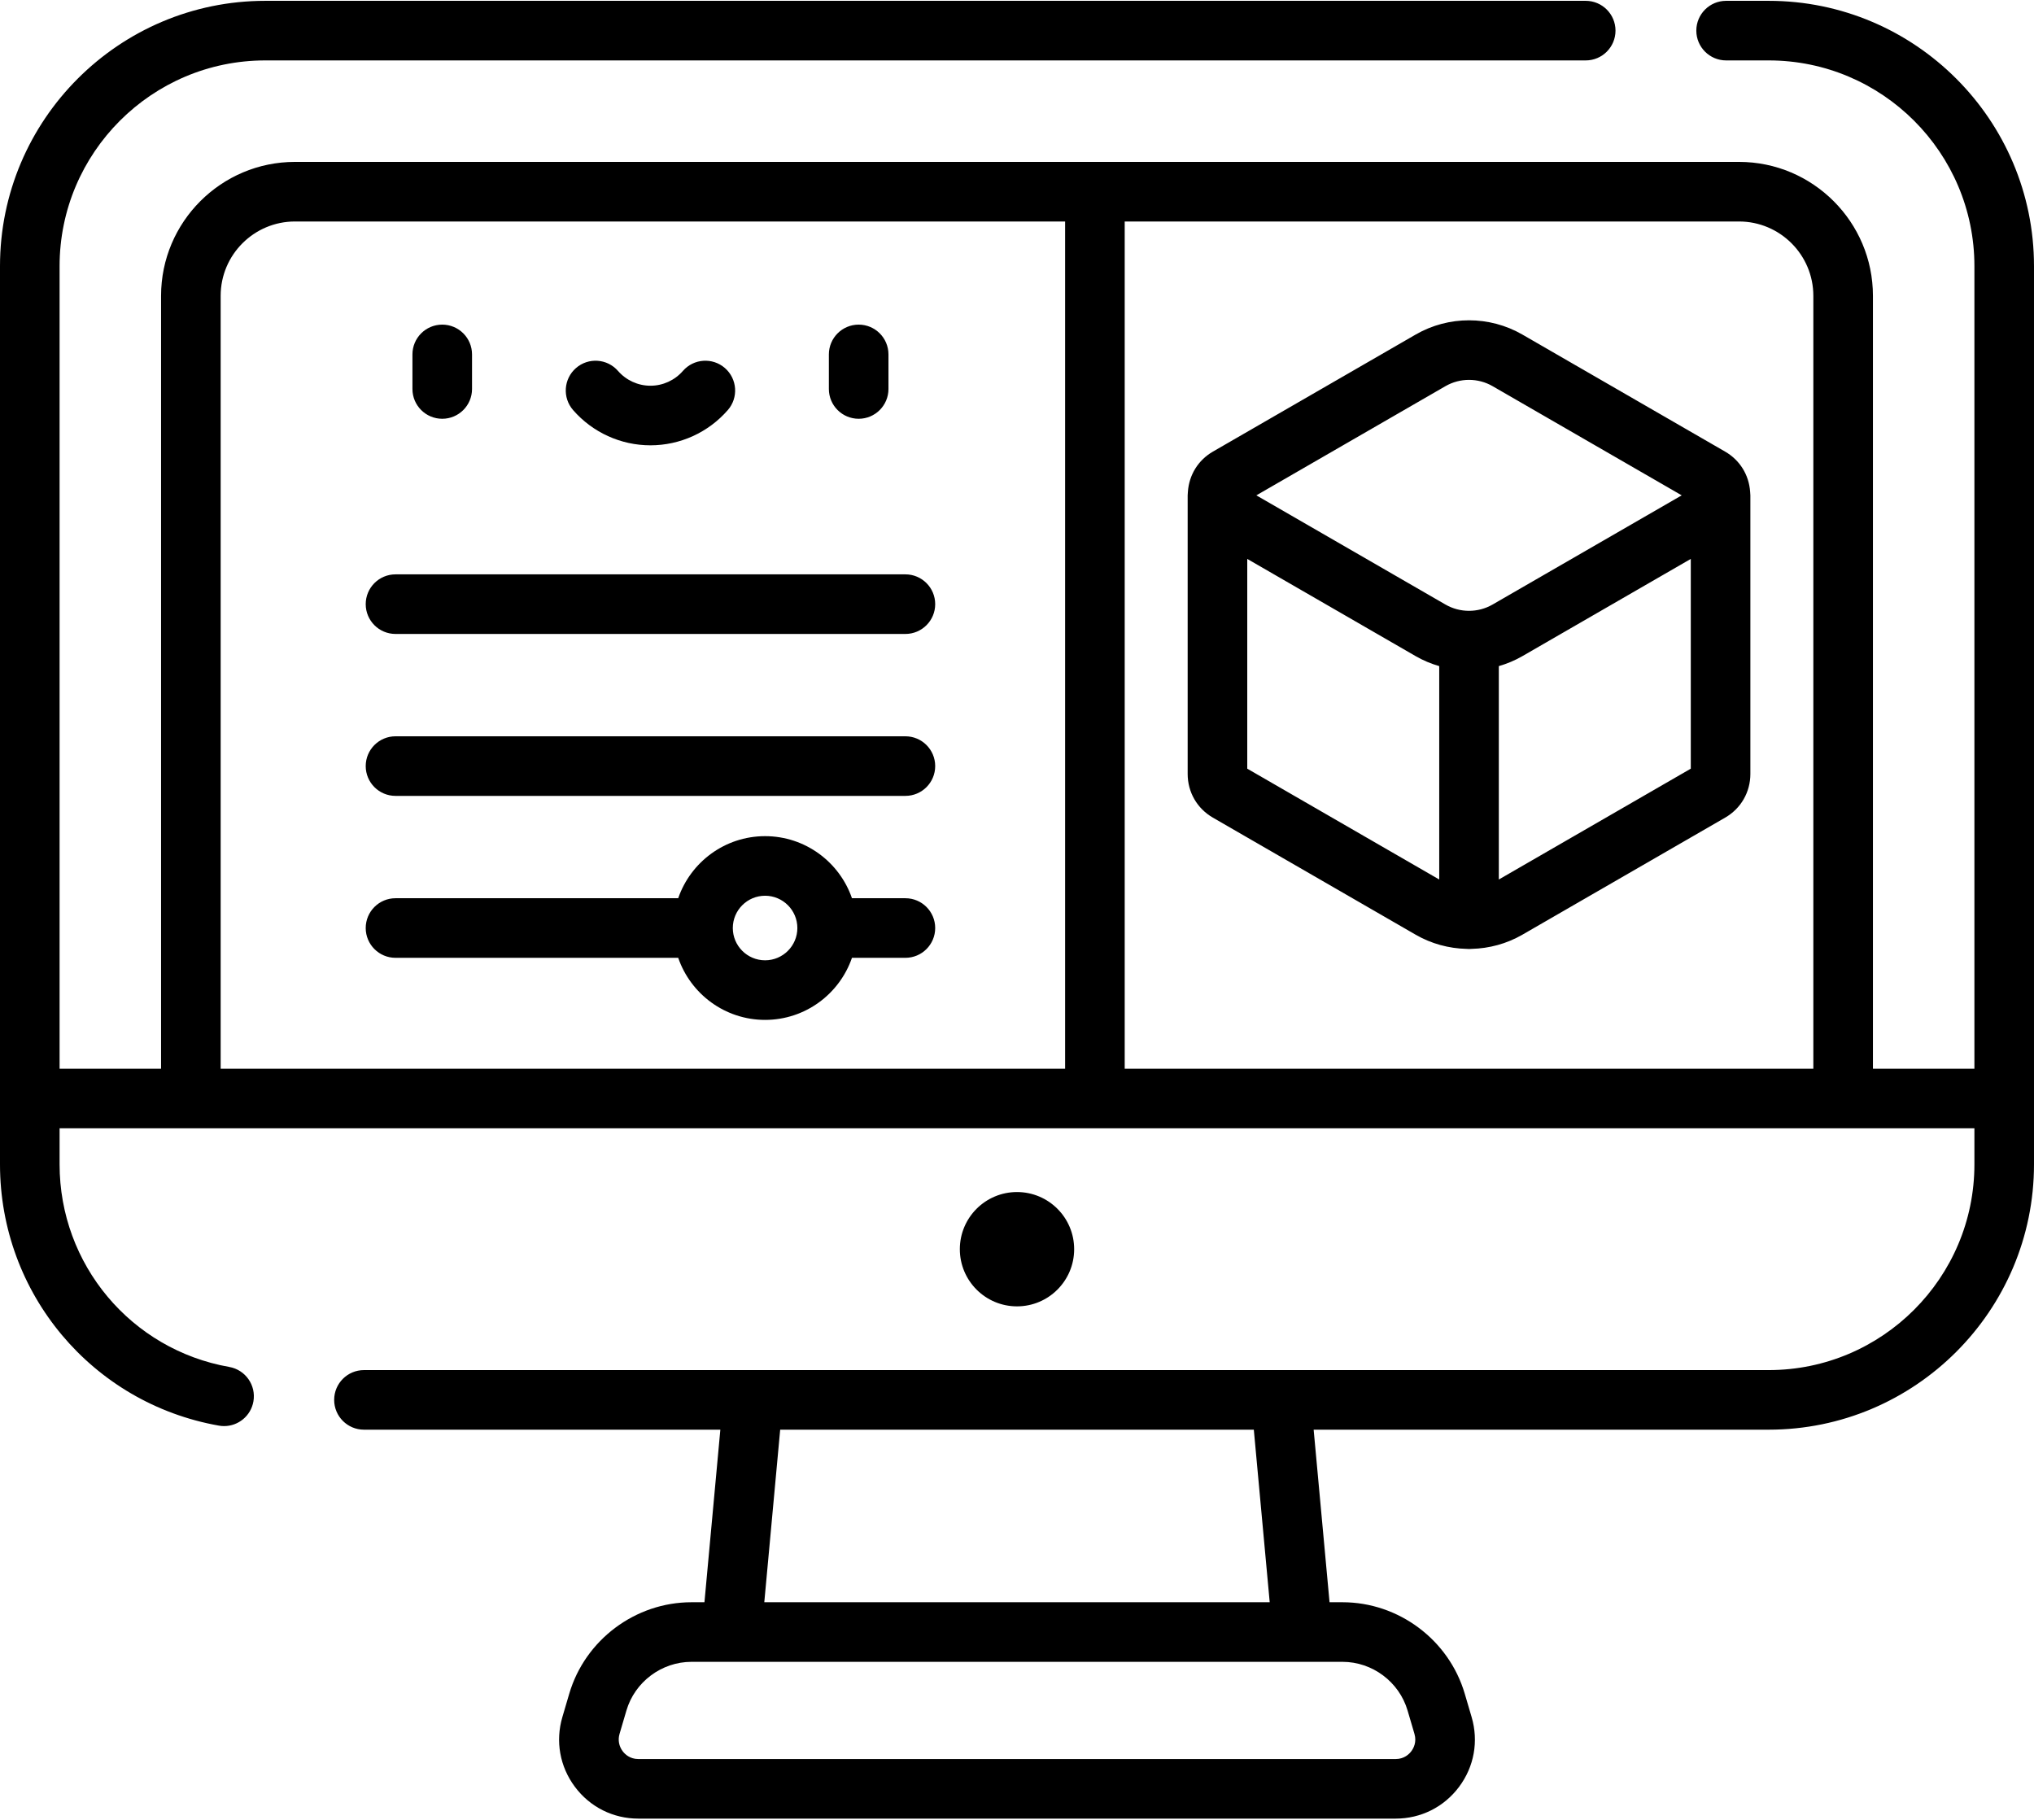
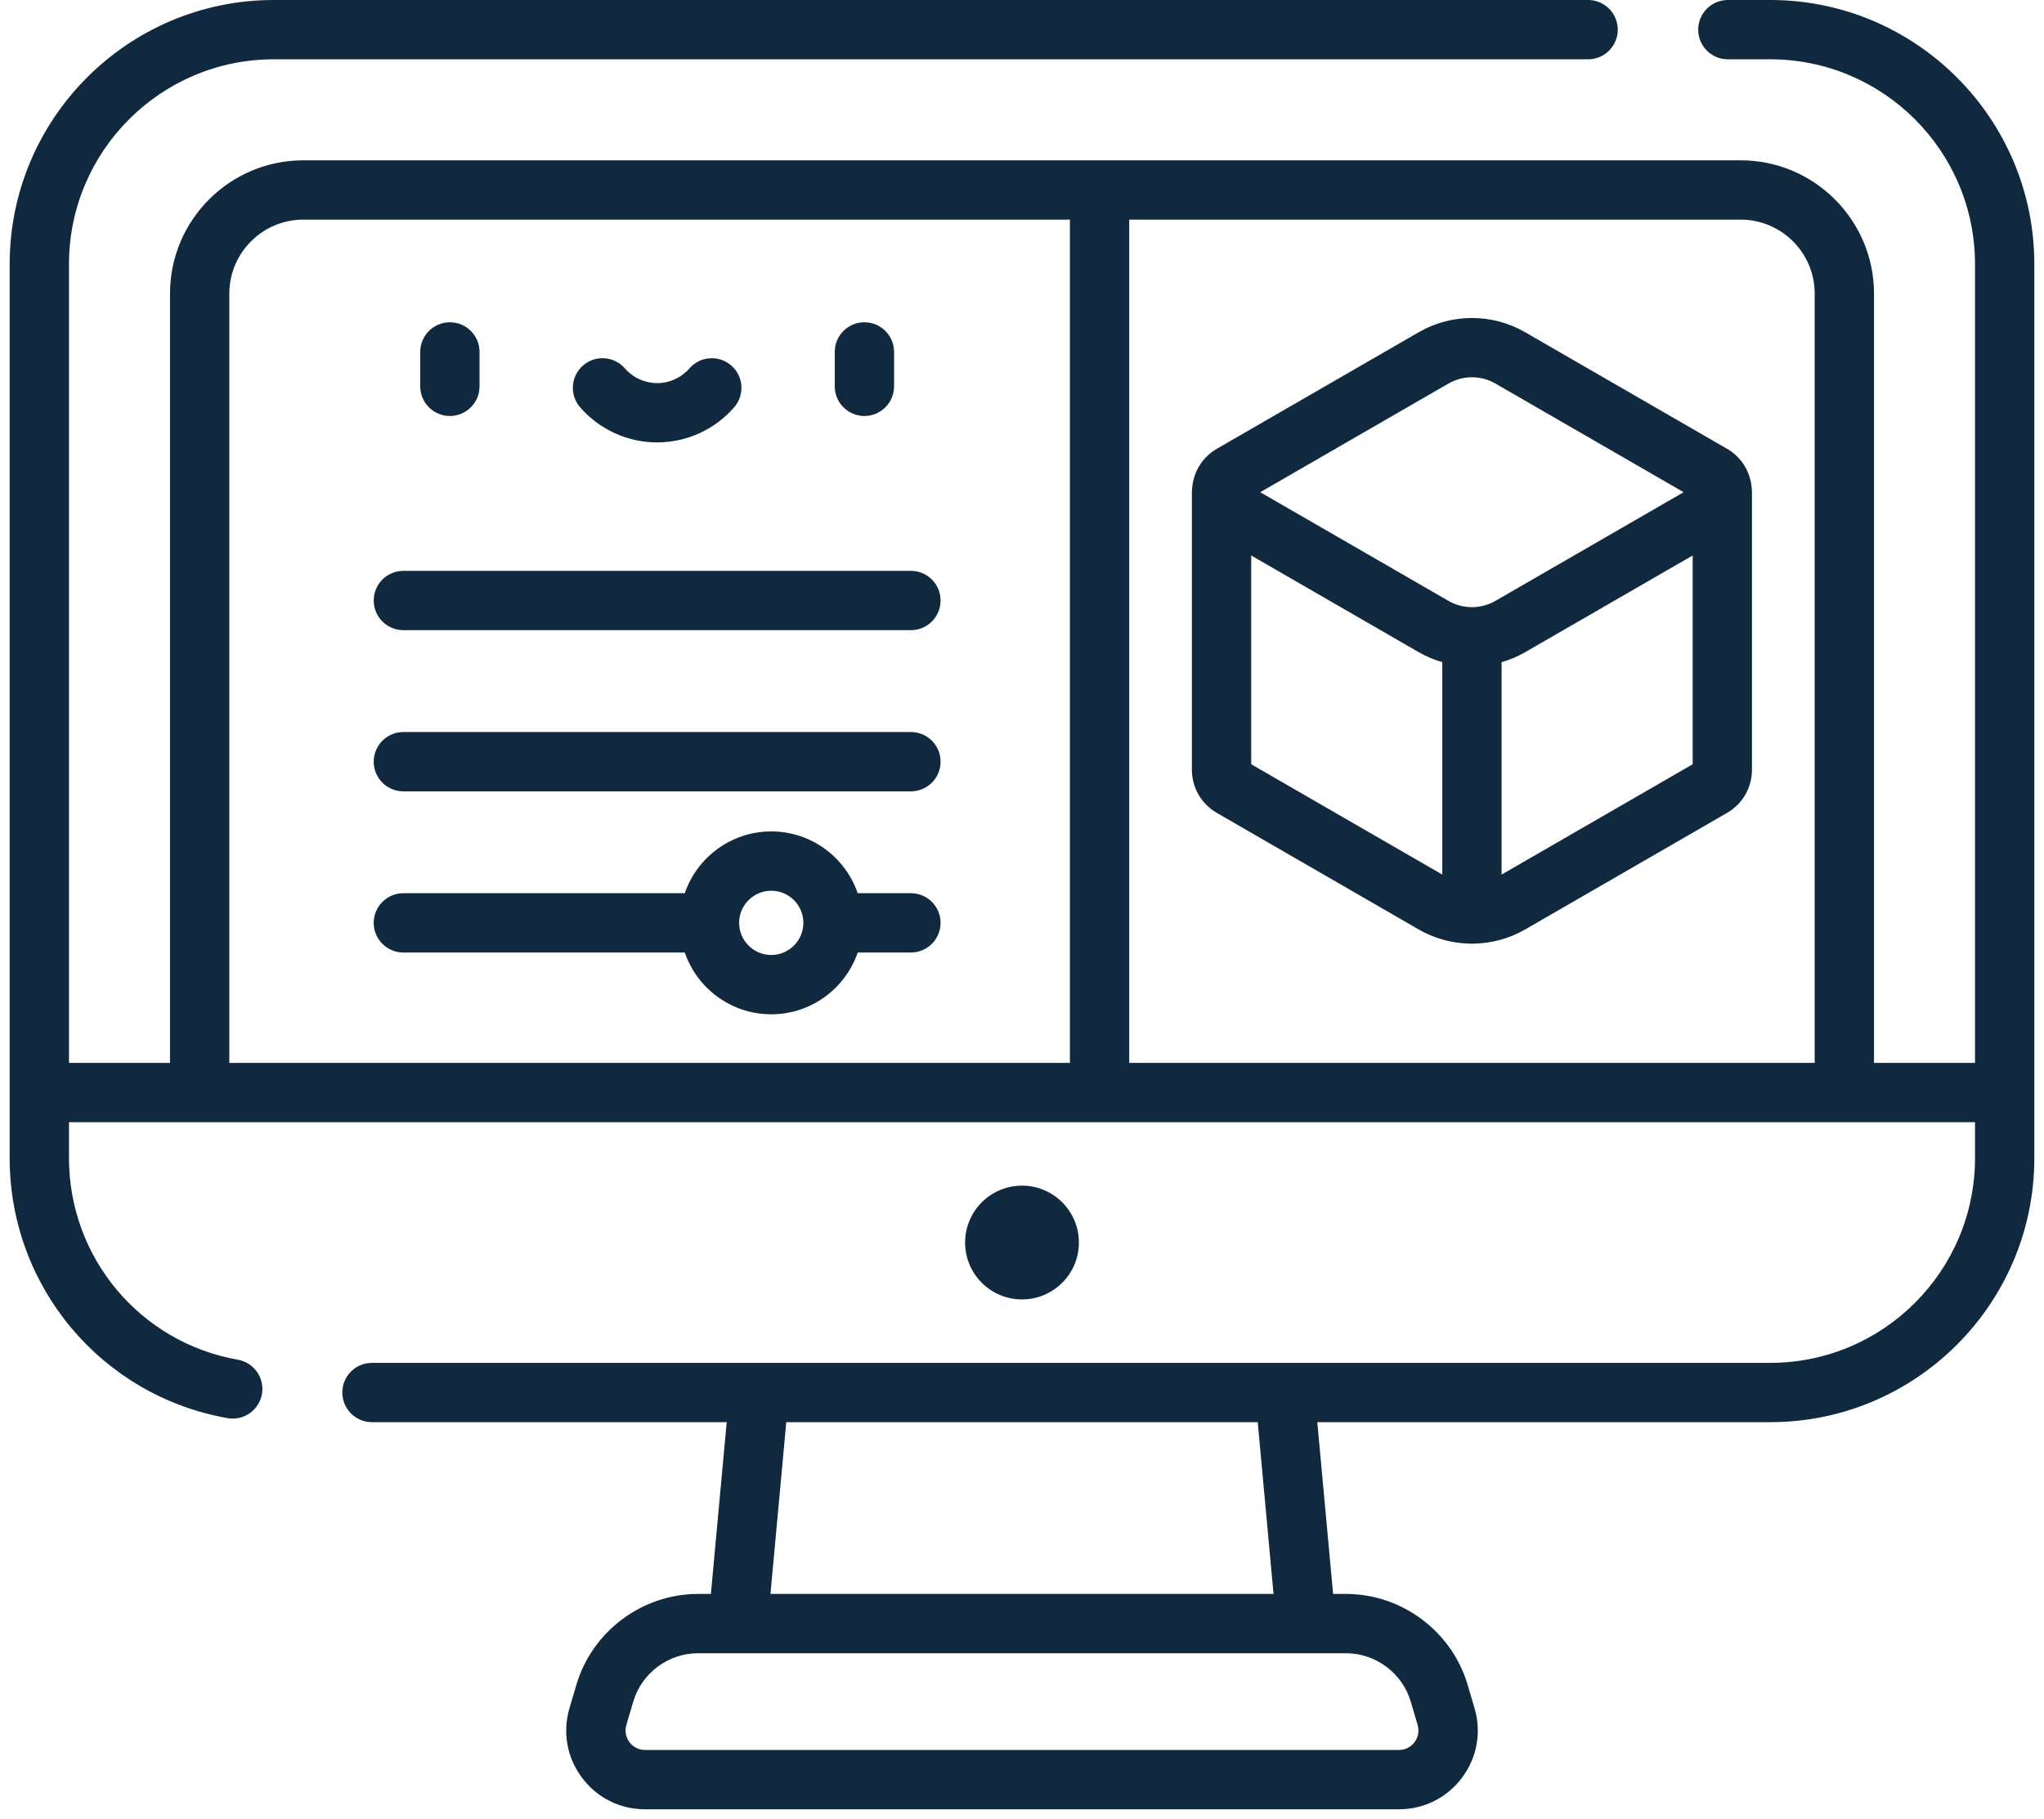
- <svg xmlns="http://www.w3.org/2000/svg" width="512px" height="458px" viewBox="0 0 512 458" version="1.1">
-   <defs />
-   <g id="Page-1" stroke="none" stroke-width="1" fill="none" fill-rule="evenodd">
-     <path d="M216.145,105.415 C220.287,105.415 223.645,102.057 223.645,97.915 L223.645,89.215 C223.645,85.073 220.287,81.715 216.145,81.715 C212.003,81.715 208.645,85.073 208.645,89.215 L208.645,97.915 C208.645,102.058 212.002,105.415 216.145,105.415 Z M111.32,105.415 C115.462,105.415 118.82,102.057 118.82,97.915 L118.82,89.215 C118.82,85.073 115.462,81.715 111.32,81.715 C107.178,81.715 103.82,85.073 103.82,89.215 L103.82,97.915 C103.82,102.058 107.178,105.415 111.32,105.415 Z M99.558,159.58 L227.908,159.58 C232.05,159.58 235.408,156.222 235.408,152.08 C235.408,147.938 232.05,144.58 227.908,144.58 L99.558,144.58 C95.416,144.58 92.058,147.938 92.058,152.08 C92.058,156.222 95.415,159.58 99.558,159.58 L99.558,159.58 Z M163.732,112.096 C171.196,112.096 178.293,108.864 183.205,103.228 C185.926,100.106 185.601,95.368 182.478,92.647 C179.356,89.926 174.618,90.251 171.897,93.374 C169.836,95.739 166.86,97.096 163.733,97.096 C160.607,97.096 157.631,95.739 155.569,93.374 C152.848,90.251 148.11,89.926 144.988,92.647 C141.865,95.368 141.54,100.106 144.261,103.228 C149.171,108.864 156.269,112.096 163.732,112.096 L163.732,112.096 Z M99.558,200.343 L227.908,200.343 C232.05,200.343 235.408,196.985 235.408,192.843 C235.408,188.701 232.05,185.343 227.908,185.343 L99.558,185.343 C95.416,185.343 92.058,188.701 92.058,192.843 C92.058,196.985 95.415,200.343 99.558,200.343 Z M445.222,0.209 L434.499,0.209 C430.357,0.209 426.999,3.567 426.999,7.709 C426.999,11.851 430.357,15.209 434.499,15.209 L445.222,15.209 C473.772,15.209 497,38.436 497,66.987 L497,269.02 L471.456,269.02 L471.456,74.463 C471.456,55.876 456.334,40.754 437.747,40.754 L74.253,40.754 C55.666,40.754 40.544,55.876 40.544,74.463 L40.544,269.02 L15,269.02 L15,66.987 C15,38.437 38.228,15.209 66.778,15.209 L399.156,15.209 C403.298,15.209 406.656,11.851 406.656,7.709 C406.656,3.567 403.298,0.209 399.156,0.209 L66.778,0.209 C29.956,0.209 -2.84217094e-14,30.166 -2.84217094e-14,66.987 L-2.84217094e-14,293.107 C-2.84217094e-14,325.574 23.172,353.23 55.099,358.865 C55.54,358.943 55.978,358.981 56.412,358.981 C59.982,358.981 63.147,356.421 63.789,352.783 C64.509,348.704 61.786,344.813 57.707,344.094 C32.961,339.726 15,318.283 15,293.107 L15,284.02 L497,284.02 L497,293.107 C497,321.657 473.772,344.885 445.222,344.885 L91.616,344.885 C87.474,344.885 84.116,348.243 84.116,352.385 C84.116,356.527 87.474,359.885 91.616,359.885 L181.326,359.885 L177.325,403.323 L174.061,403.323 C159.936,403.323 147.284,412.787 143.294,426.339 L141.561,432.227 C139.769,438.313 140.922,444.717 144.722,449.797 C148.522,454.877 154.34,457.79 160.684,457.79 L351.315,457.79 C357.659,457.79 363.477,454.877 367.277,449.797 C371.077,444.717 372.23,438.313 370.438,432.227 L368.705,426.338 C364.716,412.787 352.064,403.323 337.938,403.323 L334.674,403.323 L330.673,359.885 L445.221,359.885 C482.042,359.885 511.999,329.928 511.999,293.107 L511.999,66.987 C512,30.166 482.043,0.209 445.222,0.209 L445.222,0.209 Z M268.111,269.02 L55.544,269.02 L55.544,74.463 C55.544,64.147 63.937,55.754 74.253,55.754 L268.111,55.754 L268.111,269.02 Z M456.456,269.02 L283.111,269.02 L283.111,55.754 L437.746,55.754 C448.062,55.754 456.455,64.147 456.455,74.463 L456.455,269.02 L456.456,269.02 Z M196.389,359.885 L315.611,359.885 L319.612,403.323 L192.388,403.323 L196.389,359.885 Z M337.939,418.323 C345.458,418.323 352.192,423.361 354.316,430.574 L356.049,436.463 C356.656,438.526 355.82,440.073 355.267,440.812 C354.714,441.551 353.466,442.79 351.316,442.79 L160.685,442.79 C158.536,442.79 157.287,441.551 156.734,440.812 C155.794,439.555 155.508,437.97 155.952,436.462 L157.685,430.574 C159.809,423.361 166.543,418.323 174.062,418.323 L184.165,418.323 L184.176,418.323 L184.186,418.323 L327.816,418.323 L327.826,418.323 L327.837,418.323 L337.939,418.323 Z M270.388,314.453 C270.388,306.506 263.946,300.065 256,300.065 C248.054,300.065 241.612,306.507 241.612,314.453 C241.612,322.399 248.054,328.841 256,328.841 C263.946,328.841 270.388,322.399 270.388,314.453 Z M434.249,113.68 L383.216,84.216 C374.931,79.433 364.635,79.431 356.35,84.216 L305.317,113.68 C301.597,115.827 299.306,119.569 299.018,123.8 C298.983,124.093 298.96,124.389 298.96,124.691 L298.96,194.814 C298.96,199.41 301.336,203.526 305.317,205.824 L356.35,235.288 C360.302,237.57 364.712,238.75 369.142,238.855 C369.354,238.873 369.566,238.887 369.782,238.887 C369.999,238.887 370.212,238.873 370.424,238.854 C374.854,238.749 379.263,237.569 383.215,235.287 L434.247,205.824 C438.228,203.526 440.604,199.409 440.604,194.813 L440.604,124.691 C440.604,124.389 440.581,124.093 440.546,123.8 C440.26,119.569 437.969,115.827 434.249,113.68 L434.249,113.68 Z M362.284,221.393 L313.961,193.493 L313.961,140.692 L356.351,165.166 C358.239,166.256 360.235,167.085 362.284,167.679 L362.284,221.393 Z M363.851,152.175 L316.247,124.691 L363.851,97.207 C367.512,95.094 372.059,95.094 375.717,97.207 L423.321,124.691 L375.717,152.175 C372.056,154.289 367.51,154.289 363.851,152.175 Z M425.606,193.493 L377.284,221.393 L377.284,167.678 C379.333,167.085 381.329,166.256 383.217,165.166 L425.607,140.692 L425.607,193.493 L425.606,193.493 Z M99.558,241.106 L170.719,241.106 C173.842,250.185 182.462,256.731 192.588,256.731 C202.714,256.731 211.334,250.186 214.457,241.106 L227.908,241.106 C232.05,241.106 235.408,237.748 235.408,233.606 C235.408,229.464 232.05,226.106 227.908,226.106 L214.457,226.106 C211.334,217.026 202.714,210.481 192.588,210.481 C182.462,210.481 173.841,217.026 170.719,226.106 L99.558,226.106 C95.416,226.106 92.058,229.464 92.058,233.606 C92.058,237.748 95.415,241.106 99.558,241.106 Z M192.588,225.481 C197.068,225.481 200.712,229.126 200.712,233.606 C200.712,238.086 197.067,241.731 192.588,241.731 C188.108,241.731 184.463,238.086 184.463,233.606 C184.463,229.126 188.108,225.481 192.588,225.481 Z" id="Shape" fill="#000000" fill-rule="nonzero" />
-   </g>
+ <svg xmlns="http://www.w3.org/2000/svg" width="154" height="137" viewBox="0 0 154 137" fill="none">
+   <path fill-rule="evenodd" clip-rule="evenodd" d="M133.376 0H130.181C128.947 0 127.947 1 127.947 2.235C127.947 3.469 128.947 4.469 130.181 4.469H133.376C141.882 4.469 148.802 11.389 148.802 19.895V80.088H141.192V22.123C141.192 16.585 136.686 12.08 131.149 12.08H22.852C17.314 12.08 12.809 16.585 12.809 22.123V80.088H5.198V19.895C5.198 11.389 12.119 4.469 20.625 4.469H119.651C120.885 4.469 121.886 3.469 121.886 2.235C121.886 1 120.885 0 119.651 0H20.625C9.654 0 0.729 8.925 0.729 19.895V87.264C0.729 96.937 7.633 105.177 17.145 106.855C17.277 106.879 17.407 106.89 17.537 106.89C18.6 106.89 19.543 106.127 19.734 105.043C19.949 103.828 19.138 102.669 17.922 102.455C10.55 101.153 5.198 94.765 5.198 87.264V84.557H148.802V87.264C148.802 95.77 141.882 102.69 133.376 102.69H28.025C26.791 102.69 25.79 103.691 25.79 104.925C25.79 106.159 26.791 107.159 28.025 107.159H54.752L53.56 120.101H52.588C48.38 120.101 44.61 122.921 43.422 126.958L42.905 128.712C42.371 130.526 42.715 132.434 43.847 133.947C44.979 135.461 46.712 136.328 48.602 136.328H105.398C107.288 136.328 109.021 135.461 110.153 133.947C111.286 132.434 111.629 130.526 111.095 128.712L110.579 126.958C109.39 122.921 105.621 120.101 101.412 120.101H100.44L99.248 107.159H133.375C144.346 107.159 153.271 98.234 153.271 87.264V19.895C153.271 8.925 144.346 0 133.376 0ZM33.895 31.344C35.13 31.344 36.13 30.343 36.13 29.11V26.517C36.13 25.283 35.13 24.283 33.895 24.283C32.661 24.283 31.661 25.283 31.661 26.517V29.11C31.661 30.344 32.661 31.344 33.895 31.344ZM65.126 31.344C66.36 31.344 67.361 30.343 67.361 29.11V26.517C67.361 25.283 66.36 24.283 65.126 24.283C63.892 24.283 62.892 25.283 62.892 26.517V29.11C62.892 30.344 63.892 31.344 65.126 31.344ZM68.631 47.482H30.391C29.157 47.482 28.157 46.482 28.157 45.248C28.157 44.014 29.157 43.013 30.391 43.013H68.631C69.865 43.013 70.865 44.014 70.865 45.248C70.865 46.482 69.865 47.482 68.631 47.482ZM49.511 33.335C51.735 33.335 53.849 32.372 55.312 30.693C56.123 29.763 56.026 28.351 55.096 27.54C54.166 26.73 52.754 26.826 51.944 27.757C51.329 28.462 50.443 28.866 49.511 28.866C48.58 28.866 47.693 28.462 47.079 27.757C46.268 26.826 44.856 26.73 43.926 27.54C42.996 28.351 42.899 29.763 43.71 30.693C45.173 32.372 47.287 33.335 49.511 33.335ZM68.631 59.627H30.391C29.157 59.627 28.157 58.626 28.157 57.392C28.157 56.158 29.157 55.157 30.391 55.157H68.631C69.865 55.157 70.865 56.158 70.865 57.392C70.865 58.626 69.865 59.627 68.631 59.627ZM17.278 80.088H80.609V16.549H22.852C19.779 16.549 17.278 19.05 17.278 22.123V80.088ZM136.723 80.088H85.078V16.549H131.149C134.222 16.549 136.723 19.05 136.723 22.123V80.088ZM94.76 107.159H59.24L58.048 120.101H95.952L94.76 107.159ZM101.412 124.57C103.652 124.57 105.658 126.071 106.291 128.22L106.808 129.974C106.988 130.589 106.739 131.05 106.575 131.27C106.41 131.49 106.038 131.859 105.397 131.859H48.602C47.962 131.859 47.59 131.49 47.425 131.27C47.145 130.895 47.06 130.423 47.192 129.974L47.708 128.22C48.341 126.071 50.347 124.57 52.588 124.57H55.598H55.601H55.604H98.396H98.399H98.402H101.412ZM77 89.337C79.368 89.337 81.287 91.256 81.287 93.623C81.287 95.991 79.368 97.91 77 97.91C74.633 97.91 72.714 95.991 72.714 93.623C72.714 91.256 74.633 89.337 77 89.337ZM130.106 33.807L114.901 25.029C112.433 23.604 109.366 23.604 106.897 25.029L91.693 33.807C90.584 34.447 89.902 35.562 89.816 36.823C89.806 36.91 89.799 36.998 89.799 37.088V57.98C89.799 59.349 90.507 60.576 91.693 61.26L106.897 70.038C108.075 70.718 109.388 71.07 110.708 71.101C110.771 71.107 110.835 71.111 110.899 71.111C110.964 71.111 111.027 71.107 111.09 71.101C112.41 71.07 113.724 70.718 114.901 70.038L130.105 61.26C131.291 60.576 131.999 59.349 131.999 57.98V37.088C131.999 36.998 131.992 36.91 131.982 36.823C131.897 35.562 131.214 34.447 130.106 33.807ZM94.269 57.586L108.666 65.898V49.895C108.056 49.718 107.461 49.471 106.898 49.146L94.269 41.855V57.586ZM109.132 45.276L94.949 37.087L109.132 28.899C110.223 28.269 111.578 28.269 112.667 28.899L126.85 37.087L112.667 45.276C111.577 45.906 110.222 45.906 109.132 45.276ZM113.134 65.898L127.531 57.586H127.531V41.855L114.902 49.146C114.34 49.471 113.745 49.718 113.134 49.895V65.898ZM30.391 71.771H51.592C52.523 74.476 55.091 76.426 58.108 76.426C61.124 76.426 63.693 74.476 64.623 71.771H68.631C69.865 71.771 70.865 70.77 70.865 69.537C70.865 68.302 69.865 67.302 68.631 67.302H64.623C63.693 64.597 61.124 62.647 58.108 62.647C55.091 62.647 52.522 64.597 51.592 67.302H30.391C29.157 67.302 28.157 68.302 28.157 69.537C28.157 70.77 29.157 71.771 30.391 71.771ZM60.528 69.537C60.528 68.202 59.442 67.116 58.107 67.116C56.773 67.116 55.687 68.202 55.687 69.537C55.687 70.871 56.773 71.957 58.107 71.957C59.442 71.957 60.528 70.871 60.528 69.537Z" fill="#10293F" />
</svg>
